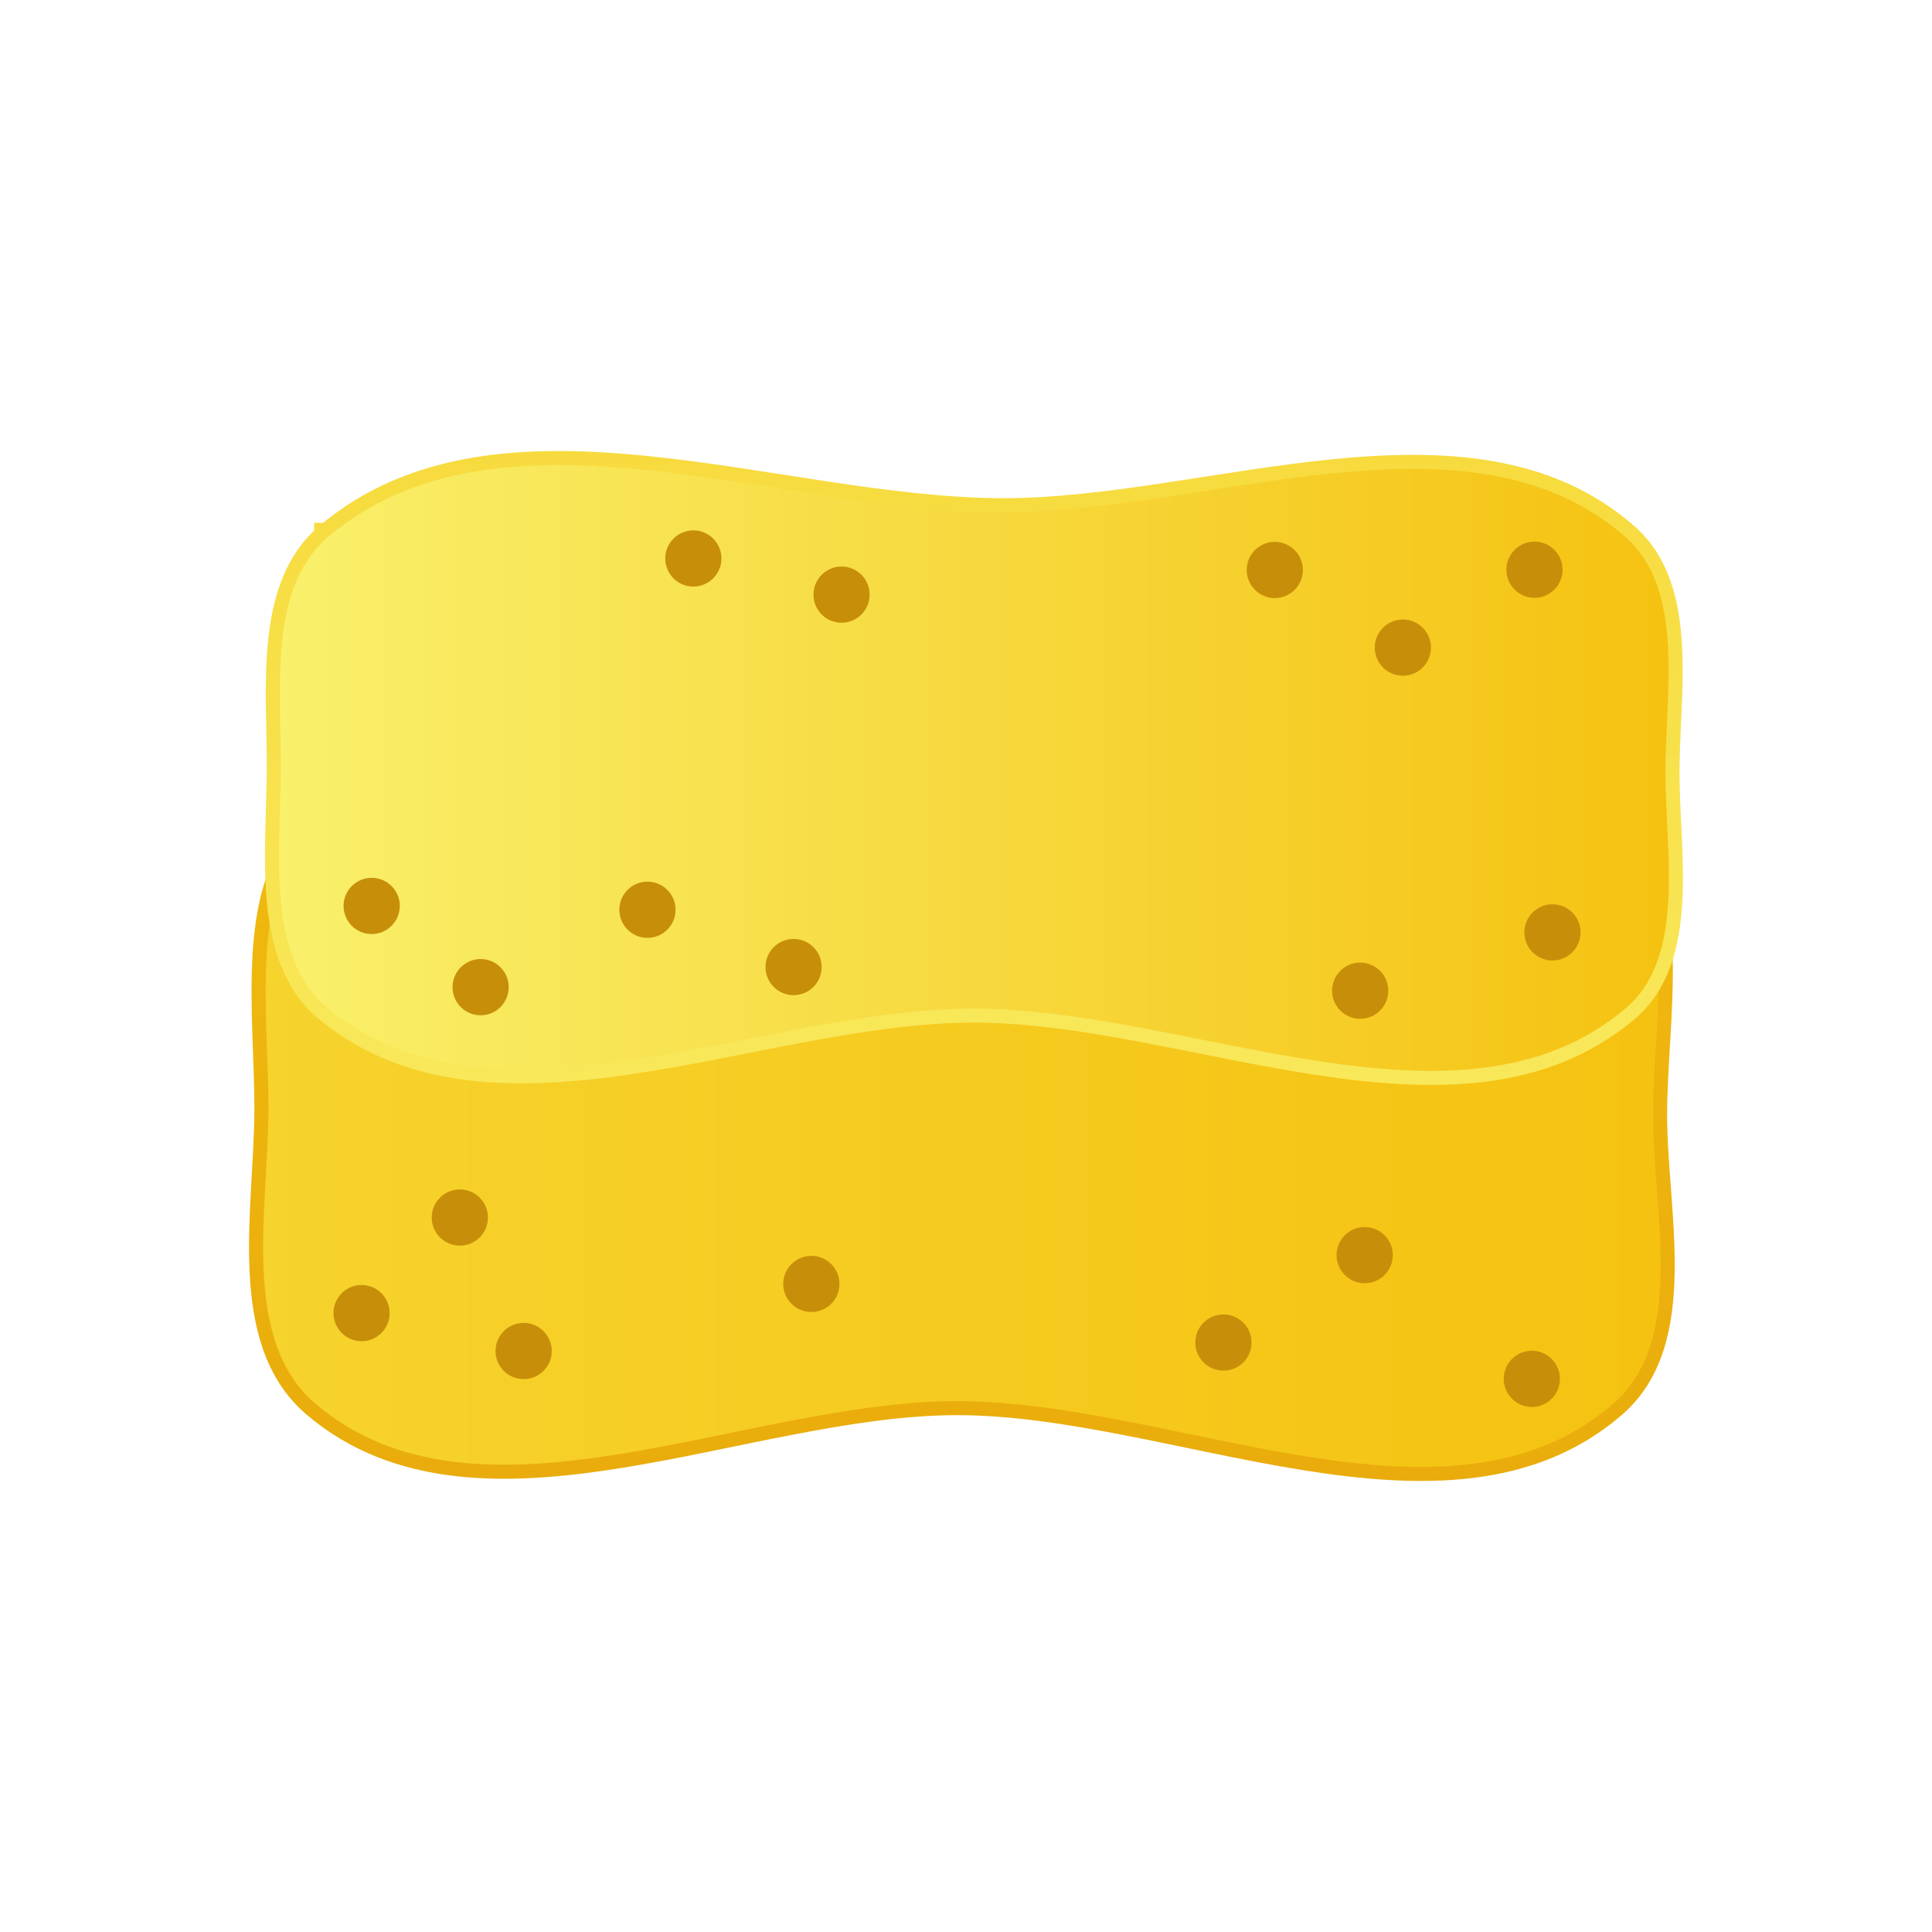
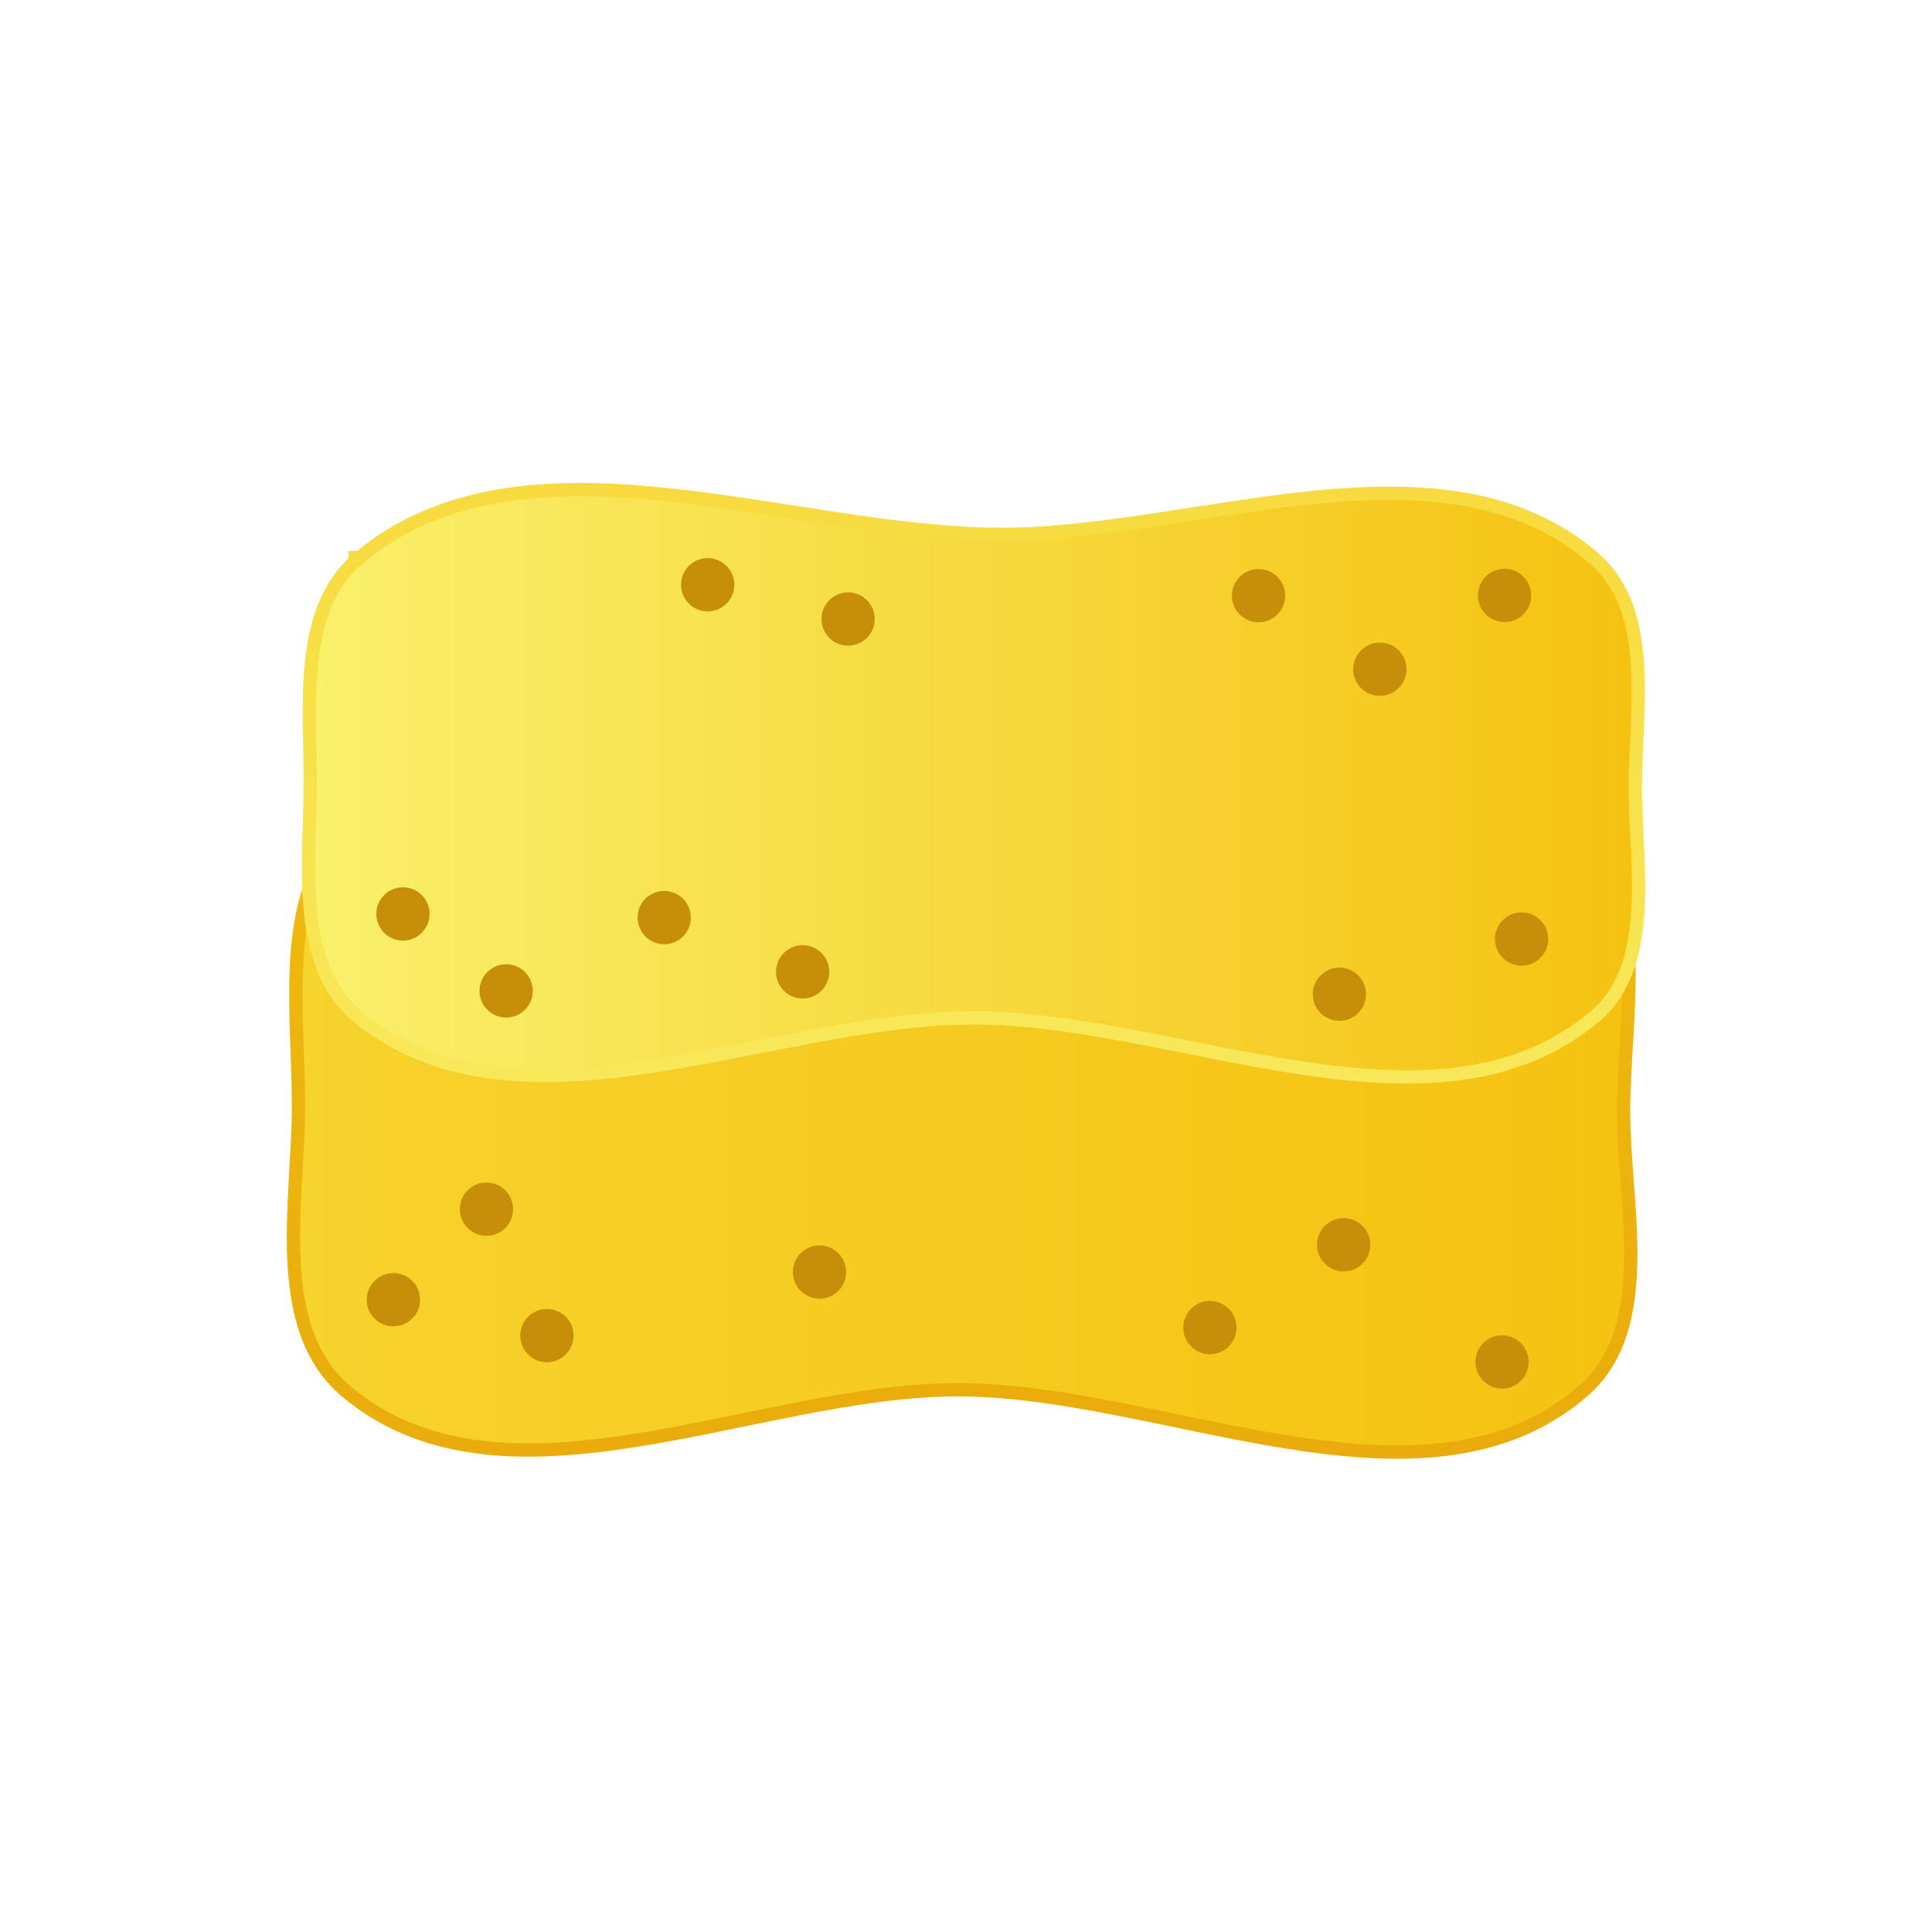
<svg xmlns="http://www.w3.org/2000/svg" height="128px" viewBox="0 0 128 128" width="128px">
  <linearGradient id="a" gradientUnits="userSpaceOnUse" x1="65.707" x2="65.707" y1="212.786" y2="312.2">
    <stop offset="0" stop-color="#f5c211" />
    <stop offset="1" stop-color="#e5a50a" />
  </linearGradient>
-   <linearGradient id="b" gradientUnits="userSpaceOnUse" x1="17.432" x2="110.022" y1="74.115" y2="74.115">
+   <linearGradient id="b" gradientUnits="userSpaceOnUse" x1="19.883" x2="107.6" y1="73.904" y2="73.904">
    <stop offset="0" stop-color="#f6d32d" />
    <stop offset="1" stop-color="#f5c211" />
  </linearGradient>
  <linearGradient id="c" gradientUnits="userSpaceOnUse" x1="66.565" x2="66.565" y1="187.89" y2="287.203">
    <stop offset="0" stop-color="#f6d32d" />
    <stop offset="1" stop-color="#f9f06b" />
  </linearGradient>
-   <linearGradient id="d" gradientUnits="userSpaceOnUse" x1="18.484" x2="110.568" y1="50.881" y2="50.881">
+   <linearGradient id="d" gradientUnits="userSpaceOnUse" x1="20.879" x2="108.117" y1="51.893" y2="51.893">
    <stop offset="0" stop-color="#f9f06b" />
    <stop offset="1" stop-color="#f5c211" />
  </linearGradient>
-   <path d="m 19.747 241.65 c 12.671 -10.905 31.746 4.341 47.696 4.295 c 14.914 -0.05 32.844 -14.659 44.58 -4.295 c 4.848 4.282 2.852 13.631 2.852 20.572 c 0 6.937 2.378 16.034 -2.852 20.568 c -11.752 10.188 -31.104 -0.206 -46.656 -0.206 c -15.208 0 -34.019 10.041 -45.62 0.206 c -5.389 -4.567 -3.389 -13.837 -3.368 -20.929 c 0.017 -6.853 -1.468 -16.047 3.368 -20.212 z m 0 0" fill="none" stroke="url(#a)" stroke-linecap="square" stroke-linejoin="round" stroke-width="2" transform="matrix(0.931355 0 0 0.931355 2.530401 -170.3593)" />
-   <path d="m 20.922 54.703 c 11.801 -10.156 29.566 4.043 44.422 4 c 13.891 -0.047 30.59 -13.652 41.52 -4 c 4.516 3.988 2.656 12.695 2.656 19.16 c 0 6.461 2.215 14.934 -2.656 19.156 c -10.945 9.488 -28.969 -0.191 -43.453 -0.191 c -14.164 0 -31.684 9.352 -42.488 0.191 c -5.02 -4.254 -3.156 -12.887 -3.137 -19.492 c 0.016 -6.383 -1.367 -14.945 3.137 -18.824 z m 0 0" fill="url(#b)" fill-rule="evenodd" />
-   <path d="m 20.628 221.107 c 12.213 -10.347 31.98 -1.774 47.985 -1.753 c 14.776 0.025 33.193 -8.002 44.29 1.753 c 4.261 3.745 2.852 11.081 2.852 16.777 s 1.485 13.119 -2.852 16.777 c -11.807 9.974 -30.907 0 -46.362 0 c -15.304 0 -34.09 9.718 -45.913 0 c -4.479 -3.682 -3.389 -11.24 -3.368 -17.066 c 0.021 -5.641 -0.91 -12.863 3.368 -16.487 z m 0 0" fill="none" stroke="url(#c)" stroke-linecap="square" stroke-linejoin="round" stroke-width="2" transform="matrix(0.931355 0 0 0.931355 2.530401 -170.3593)" />
+   <path d="m 19.75 241.652 c 12.671 -10.904 31.743 4.343 47.689 4.29 c 14.915 -0.044 32.85 -14.658 44.586 -4.29 c 4.848 4.281 2.851 13.631 2.851 20.569 c 0 6.942 2.377 16.035 -2.851 20.573 c -11.754 10.187 -31.105 -0.213 -46.658 -0.208 c -15.207 0 -34.018 10.041 -45.618 0.208 c -5.392 -4.573 -3.391 -13.839 -3.369 -20.932 c 0.018 -6.853 -1.47 -16.048 3.369 -20.21 z m 0 0" fill="none" stroke="url(#a)" stroke-linecap="square" stroke-linejoin="round" stroke-width="2" transform="matrix(0.882336 0 0 0.882336 5.76564 -157.7028)" />
+   <path d="m 23.191 55.516 c 11.18 -9.621 28.008 3.832 42.078 3.785 c 13.16 -0.039 28.984 -12.934 39.34 -3.785 c 4.277 3.777 2.516 12.027 2.516 18.148 c 0 6.125 2.098 14.148 -2.516 18.152 c -10.371 8.988 -27.445 -0.188 -41.168 -0.184 c -13.418 0 -30.016 8.859 -40.25 0.184 c -4.758 -4.035 -2.992 -12.211 -2.973 -18.469 c 0.016 -6.047 -1.297 -14.16 2.973 -17.832 z m 0 0" fill="url(#b)" fill-rule="evenodd" />
+   <path d="m 20.631 221.106 c 12.21 -10.346 31.977 -1.775 47.982 -1.749 c 14.778 0.022 33.195 -8.004 44.294 1.749 c 4.259 3.745 2.851 11.086 2.851 16.779 s 1.483 13.118 -2.851 16.779 c -11.812 9.97 -30.91 0 -46.366 0 c -15.305 0 -34.089 9.718 -45.91 0 c -4.48 -3.683 -3.391 -11.241 -3.369 -17.071 c 0.018 -5.64 -0.912 -12.861 3.369 -16.487 z m 0 0" fill="none" stroke="url(#c)" stroke-linecap="square" stroke-linejoin="round" stroke-width="2" transform="matrix(0.882336 0 0 0.882336 5.76564 -157.7028)" />
  <g fill-rule="evenodd">
-     <path d="m 21.742 35.57 c 11.375 -9.637 29.785 -1.652 44.691 -1.633 c 13.762 0.023 30.914 -7.453 41.25 1.633 c 3.969 3.488 2.656 10.32 2.656 15.625 c 0 5.305 1.383 12.219 -2.656 15.625 c -10.996 9.289 -28.785 0 -43.18 0 c -14.254 0 -31.75 9.051 -42.762 0 c -4.172 -3.43 -3.156 -10.469 -3.137 -15.895 c 0.02 -5.254 -0.848 -11.98 3.137 -15.355 z m 0 0" fill="url(#d)" />
-     <path d="m 25.816 86.996 c 0 1.031 -0.832 1.863 -1.859 1.863 c -1.031 0 -1.863 -0.832 -1.863 -1.863 c 0 -1.027 0.832 -1.863 1.863 -1.863 c 1.027 0 1.859 0.836 1.859 1.863 z m 0 0" fill="#c78f09" />
-     <path d="m 36.555 89.508 c 0 1.031 -0.836 1.863 -1.863 1.863 s -1.863 -0.832 -1.863 -1.863 c 0 -1.027 0.836 -1.863 1.863 -1.863 s 1.863 0.836 1.863 1.863 z m 0 0" fill="#c78f09" />
-     <path d="m 55.617 85.066 c 0 1.027 -0.832 1.859 -1.863 1.859 c -1.027 0 -1.863 -0.832 -1.863 -1.859 c 0 -1.031 0.836 -1.863 1.863 -1.863 c 1.031 0 1.863 0.832 1.863 1.863 z m 0 0" fill="#c78f09" />
-     <path d="m 103.348 91.352 c 0 1.027 -0.832 1.863 -1.859 1.863 c -1.031 0 -1.863 -0.836 -1.863 -1.863 c 0 -1.027 0.832 -1.863 1.863 -1.863 c 1.027 0 1.859 0.836 1.859 1.863 z m 0 0" fill="#c78f09" />
-     <path d="m 32.328 80.664 c 0 1.027 -0.832 1.863 -1.863 1.863 c -1.027 0 -1.863 -0.836 -1.863 -1.863 c 0 -1.027 0.836 -1.863 1.863 -1.863 c 1.031 0 1.863 0.836 1.863 1.863 z m 0 0" fill="#c78f09" />
-     <path d="m 26.488 60.02 c 0 1.027 -0.836 1.863 -1.863 1.863 c -1.031 0 -1.863 -0.836 -1.863 -1.863 c 0 -1.027 0.832 -1.863 1.863 -1.863 c 1.027 0 1.863 0.836 1.863 1.863 z m 0 0" fill="#c78f09" />
-     <path d="m 33.703 65.402 c 0 1.031 -0.832 1.863 -1.863 1.863 c -1.027 0 -1.859 -0.832 -1.859 -1.863 c 0 -1.027 0.832 -1.863 1.859 -1.863 c 1.031 0 1.863 0.836 1.863 1.863 z m 0 0" fill="#c78f09" />
-     <path d="m 44.758 60.273 c 0 1.031 -0.836 1.863 -1.863 1.863 c -1.027 0 -1.863 -0.832 -1.863 -1.863 c 0 -1.027 0.836 -1.863 1.863 -1.863 c 1.027 0 1.863 0.836 1.863 1.863 z m 0 0" fill="#c78f09" />
-     <path d="m 54.438 64.07 c 0 1.027 -0.832 1.863 -1.863 1.863 c -1.027 0 -1.859 -0.836 -1.859 -1.863 c 0 -1.031 0.832 -1.863 1.859 -1.863 c 1.031 0 1.863 0.832 1.863 1.863 z m 0 0" fill="#c78f09" />
-     <path d="m 47.797 37 c 0 1.027 -0.832 1.863 -1.863 1.863 c -1.027 0 -1.859 -0.836 -1.859 -1.863 s 0.832 -1.863 1.859 -1.863 c 1.031 0 1.863 0.836 1.863 1.863 z m 0 0" fill="#c78f09" />
-     <path d="m 57.617 39.395 c 0 1.031 -0.832 1.863 -1.863 1.863 c -1.027 0 -1.859 -0.832 -1.859 -1.863 c 0 -1.027 0.832 -1.863 1.859 -1.863 c 1.031 0 1.863 0.836 1.863 1.863 z m 0 0" fill="#c78f09" />
-     <path d="m 104.715 61.773 c 0 1.027 -0.832 1.863 -1.859 1.863 c -1.031 0 -1.863 -0.836 -1.863 -1.863 c 0 -1.027 0.832 -1.863 1.863 -1.863 c 1.027 0 1.859 0.836 1.859 1.863 z m 0 0" fill="#c78f09" />
-     <path d="m 91.977 65.637 c 0 1.027 -0.832 1.863 -1.863 1.863 c -1.027 0 -1.859 -0.836 -1.859 -1.863 c 0 -1.031 0.832 -1.863 1.859 -1.863 c 1.031 0 1.863 0.832 1.863 1.863 z m 0 0" fill="#c78f09" />
-     <path d="m 103.527 37.746 c 0 1.027 -0.836 1.863 -1.863 1.863 c -1.027 0 -1.863 -0.836 -1.863 -1.863 s 0.836 -1.863 1.863 -1.863 c 1.027 0 1.863 0.836 1.863 1.863 z m 0 0" fill="#c78f09" />
-     <path d="m 94.805 42.906 c 0 1.027 -0.832 1.863 -1.863 1.863 c -1.027 0 -1.863 -0.836 -1.863 -1.863 s 0.836 -1.863 1.863 -1.863 c 1.031 0 1.863 0.836 1.863 1.863 z m 0 0" fill="#c78f09" />
-     <path d="m 86.32 37.762 c 0 1.027 -0.832 1.863 -1.863 1.863 c -1.027 0 -1.859 -0.836 -1.859 -1.863 c 0 -1.031 0.832 -1.863 1.859 -1.863 c 1.031 0 1.863 0.832 1.863 1.863 z m 0 0" fill="#c78f09" />
-     <path d="m 92.277 83.156 c 0 1.027 -0.836 1.863 -1.863 1.863 c -1.031 0 -1.863 -0.836 -1.863 -1.863 c 0 -1.031 0.832 -1.863 1.863 -1.863 c 1.027 0 1.863 0.832 1.863 1.863 z m 0 0" fill="#c78f09" />
-     <path d="m 82.918 88.949 c 0 1.027 -0.832 1.859 -1.863 1.859 c -1.027 0 -1.863 -0.832 -1.863 -1.859 c 0 -1.031 0.836 -1.863 1.863 -1.863 c 1.031 0 1.863 0.832 1.863 1.863 z m 0 0" fill="#c78f09" />
+     <path d="m 23.969 37.387 c 10.773 -9.129 28.215 -1.566 42.336 -1.543 c 13.039 0.02 29.289 -7.062 39.082 1.543 c 3.758 3.305 2.516 9.781 2.516 14.805 c 0 5.023 1.309 11.574 -2.516 14.805 c -10.422 8.797 -27.273 0 -40.91 0 c -13.504 0 -30.078 8.574 -40.508 0 c -3.953 -3.25 -2.992 -9.918 -2.973 -15.062 c 0.016 -4.977 -0.805 -11.348 2.973 -14.547 z m 0 0" fill="url(#d)" />
+     <path d="m 27.828 86.109 c 0 0.973 -0.789 1.762 -1.766 1.762 c -0.973 0 -1.766 -0.789 -1.766 -1.762 c 0 -0.977 0.793 -1.766 1.766 -1.766 c 0.977 0 1.766 0.789 1.766 1.766 z m 0 0" fill="#c78f09" />
+     <path d="m 38 88.488 c 0 0.973 -0.793 1.766 -1.766 1.766 c -0.977 0 -1.766 -0.793 -1.766 -1.766 c 0 -0.977 0.789 -1.766 1.766 -1.766 c 0.973 0 1.766 0.789 1.766 1.766 z m 0 0" fill="#c78f09" />
+     <path d="m 56.059 84.277 c 0 0.977 -0.789 1.766 -1.766 1.766 c -0.973 0 -1.762 -0.789 -1.762 -1.766 c 0 -0.973 0.789 -1.766 1.762 -1.766 c 0.977 0 1.766 0.793 1.766 1.766 z m 0 0" fill="#c78f09" />
+     <path d="m 101.277 90.234 c 0 0.973 -0.789 1.766 -1.762 1.766 c -0.977 0 -1.766 -0.793 -1.766 -1.766 c 0 -0.977 0.789 -1.766 1.766 -1.766 c 0.973 0 1.762 0.789 1.762 1.766 z m 0 0" fill="#c78f09" />
+     <path d="m 33.996 80.109 c 0 0.973 -0.789 1.766 -1.766 1.766 c -0.973 0 -1.766 -0.793 -1.766 -1.766 c 0 -0.977 0.793 -1.766 1.766 -1.766 c 0.977 0 1.766 0.789 1.766 1.766 z m 0 0" fill="#c78f09" />
+     <path d="m 28.461 60.551 c 0 0.973 -0.789 1.766 -1.766 1.766 c -0.973 0 -1.762 -0.793 -1.762 -1.766 c 0 -0.977 0.789 -1.766 1.762 -1.766 c 0.977 0 1.766 0.789 1.766 1.766 z m 0 0" fill="#c78f09" />
+     <path d="m 35.297 65.652 c 0 0.973 -0.789 1.762 -1.762 1.762 c -0.977 0 -1.766 -0.789 -1.766 -1.762 c 0 -0.977 0.789 -1.766 1.766 -1.766 c 0.973 0 1.762 0.789 1.762 1.766 z m 0 0" fill="#c78f09" />
+     <path d="m 45.77 60.793 c 0 0.973 -0.789 1.766 -1.766 1.766 c -0.973 0 -1.762 -0.793 -1.762 -1.766 c 0 -0.977 0.789 -1.766 1.762 -1.766 c 0.977 0 1.766 0.789 1.766 1.766 z m 0 0" fill="#c78f09" />
+     <path d="m 54.941 64.387 c 0 0.977 -0.789 1.766 -1.766 1.766 c -0.973 0 -1.762 -0.789 -1.762 -1.766 c 0 -0.973 0.789 -1.766 1.762 -1.766 c 0.977 0 1.766 0.793 1.766 1.766 z m 0 0" fill="#c78f09" />
+     <path d="m 48.652 38.742 c 0 0.977 -0.793 1.766 -1.766 1.766 c -0.977 0 -1.766 -0.789 -1.766 -1.766 c 0 -0.973 0.789 -1.766 1.766 -1.766 c 0.973 0 1.766 0.793 1.766 1.766 z m 0 0" fill="#c78f09" />
+     <path d="m 57.953 41.012 c 0 0.977 -0.789 1.766 -1.766 1.766 c -0.973 0 -1.762 -0.789 -1.762 -1.766 c 0 -0.973 0.789 -1.766 1.762 -1.766 c 0.977 0 1.766 0.793 1.766 1.766 z m 0 0" fill="#c78f09" />
+     <path d="m 102.574 62.211 c 0 0.977 -0.789 1.766 -1.766 1.766 c -0.973 0 -1.766 -0.789 -1.766 -1.766 c 0 -0.973 0.793 -1.762 1.766 -1.762 c 0.977 0 1.766 0.789 1.766 1.762 z m 0 0" fill="#c78f09" />
+     <path d="m 90.504 65.871 c 0 0.977 -0.789 1.766 -1.762 1.766 c -0.977 0 -1.766 -0.789 -1.766 -1.766 c 0 -0.973 0.789 -1.766 1.766 -1.766 c 0.973 0 1.762 0.793 1.762 1.766 z m 0 0" fill="#c78f09" />
+     <path d="m 101.445 39.449 c 0 0.977 -0.789 1.766 -1.762 1.766 c -0.977 0 -1.766 -0.789 -1.766 -1.766 c 0 -0.973 0.789 -1.766 1.766 -1.766 c 0.973 0 1.762 0.793 1.762 1.766 z m 0 0" fill="#c78f09" />
+     <path d="m 93.184 44.336 c 0 0.977 -0.789 1.766 -1.766 1.766 c -0.973 0 -1.766 -0.789 -1.766 -1.766 c 0 -0.973 0.793 -1.762 1.766 -1.762 c 0.977 0 1.766 0.789 1.766 1.762 z m 0 0" fill="#c78f09" />
+     <path d="m 85.145 39.465 c 0 0.973 -0.789 1.762 -1.762 1.762 c -0.977 0 -1.766 -0.789 -1.766 -1.762 c 0 -0.977 0.789 -1.766 1.766 -1.766 c 0.973 0 1.762 0.789 1.762 1.766 z m 0 0" fill="#c78f09" />
+     <path d="m 90.789 82.469 c 0 0.977 -0.793 1.766 -1.766 1.766 c -0.977 0 -1.766 -0.789 -1.766 -1.766 c 0 -0.973 0.789 -1.766 1.766 -1.766 c 0.973 0 1.766 0.793 1.766 1.766 z m 0 0" fill="#c78f09" />
+     <path d="m 81.922 87.957 c 0 0.973 -0.789 1.766 -1.766 1.766 c -0.973 0 -1.762 -0.793 -1.762 -1.766 c 0 -0.977 0.789 -1.766 1.762 -1.766 c 0.977 0 1.766 0.789 1.766 1.766 z m 0 0" fill="#c78f09" />
  </g>
</svg>
